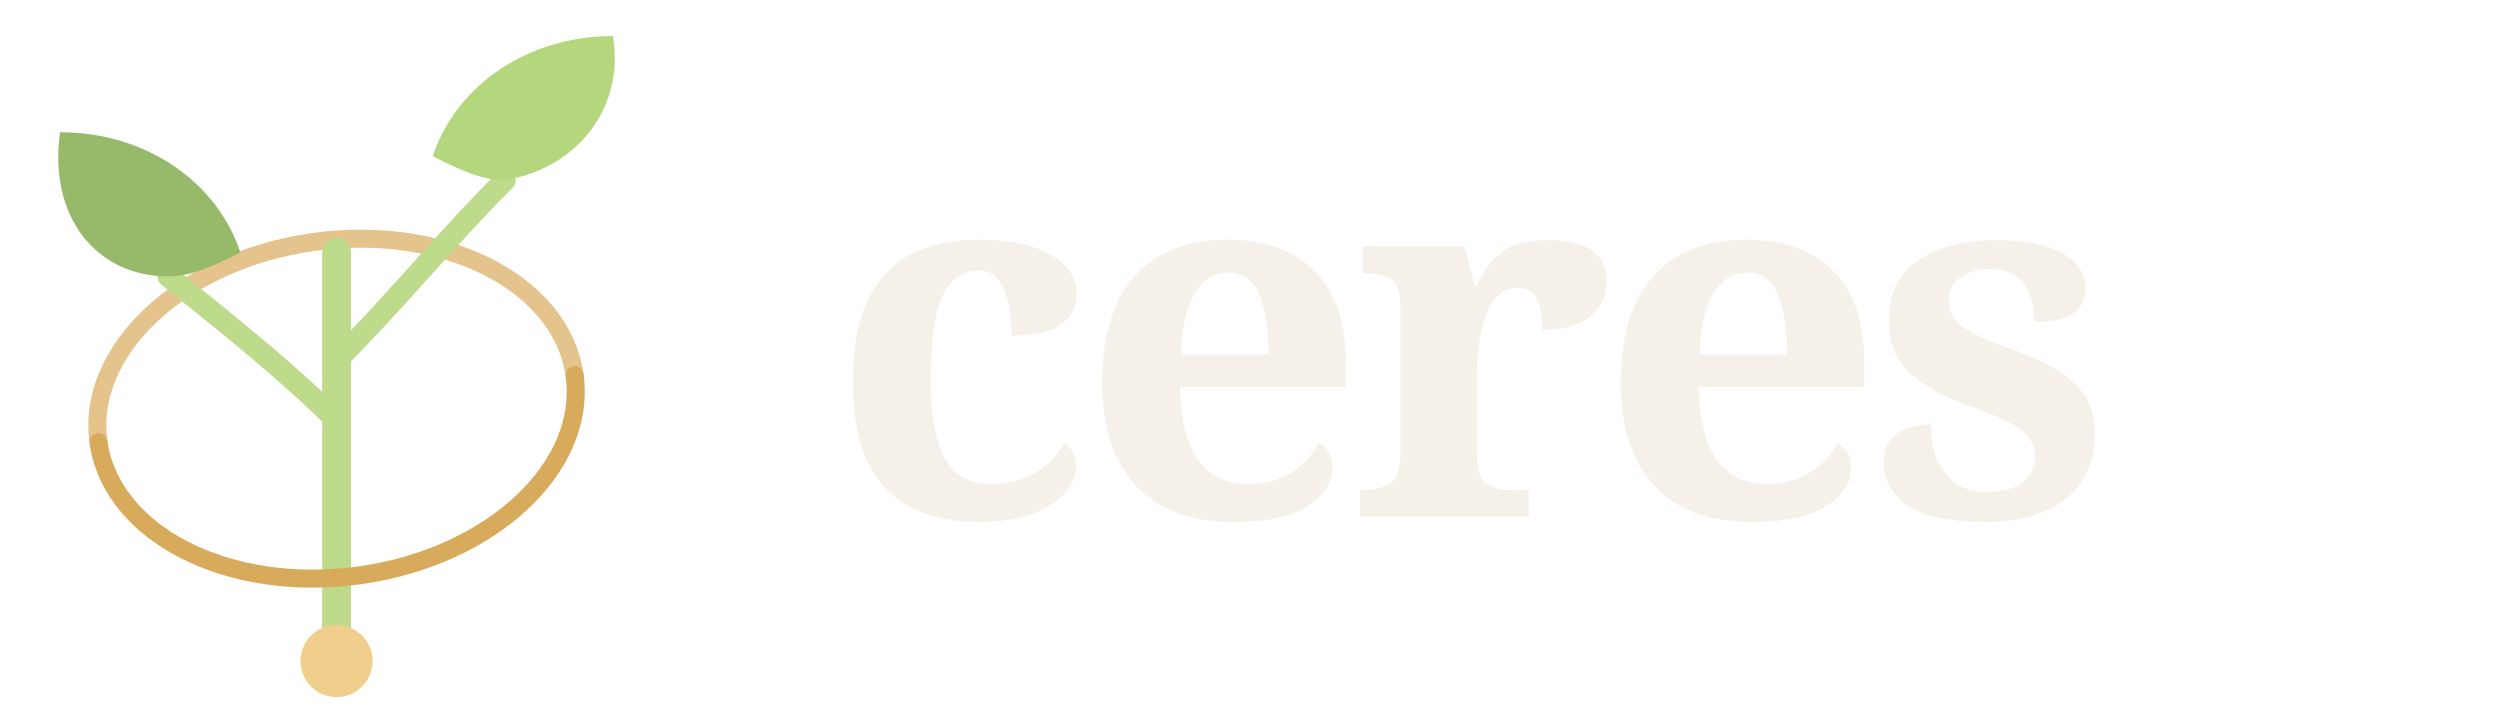
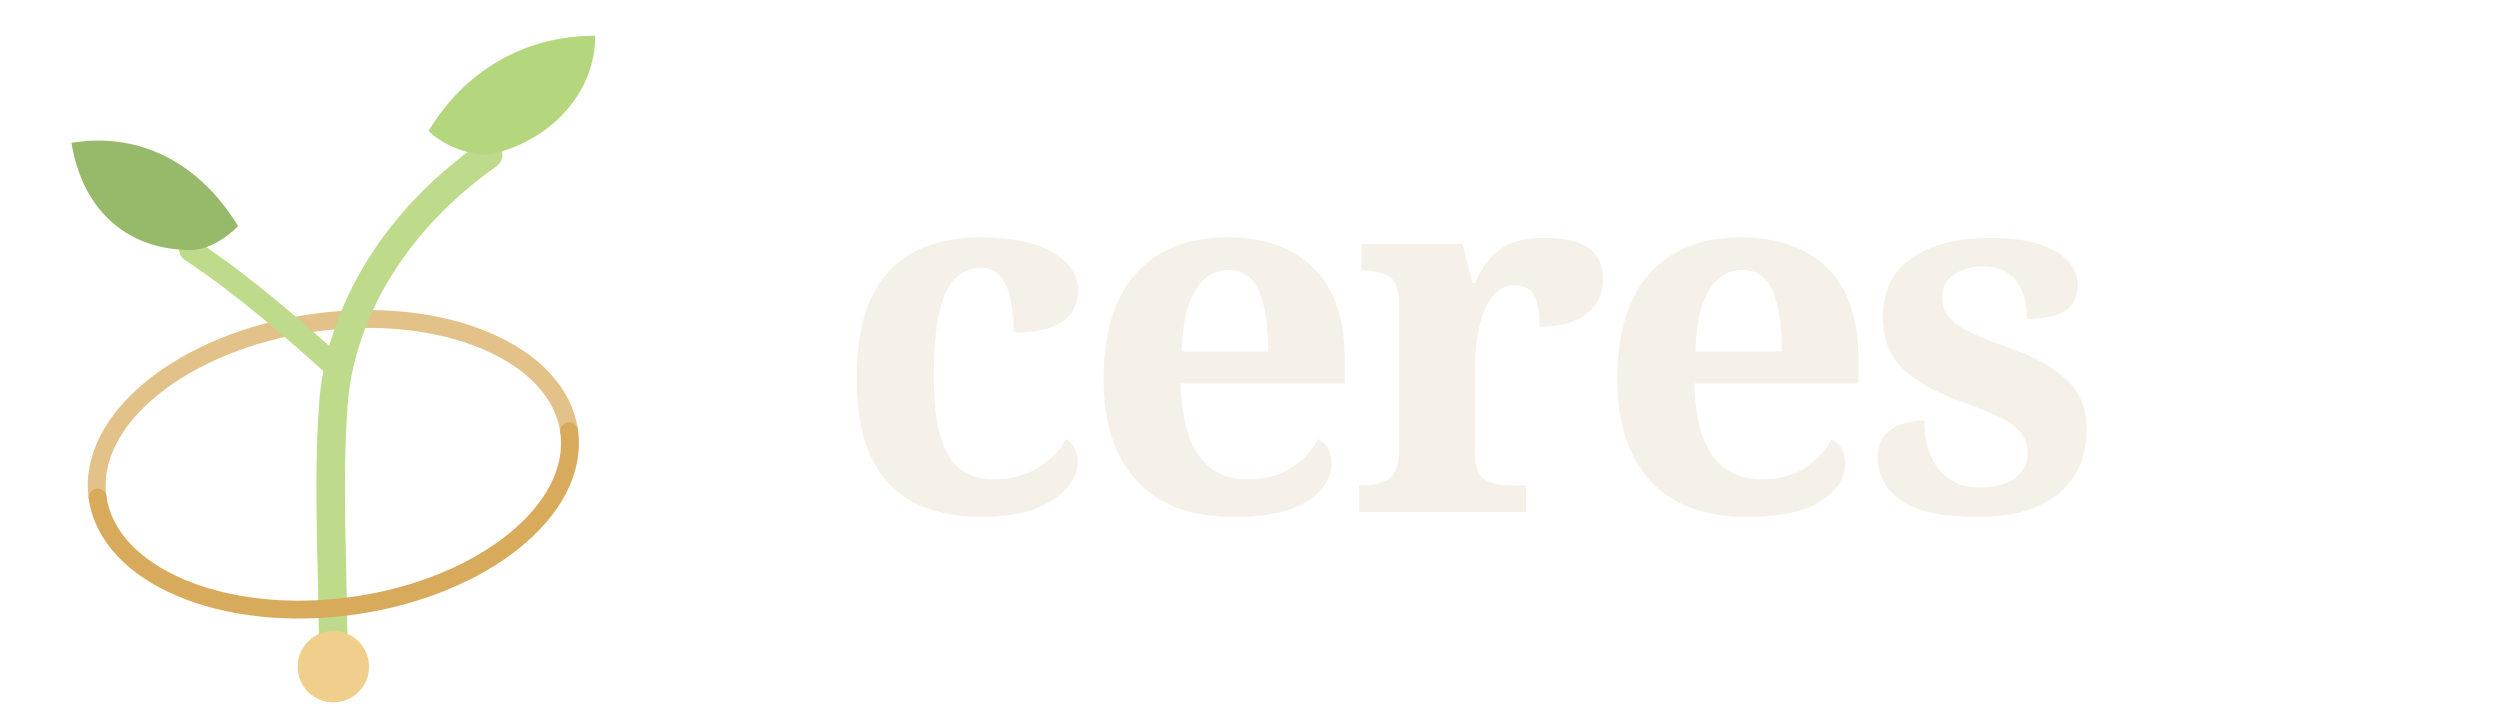
- <svg xmlns="http://www.w3.org/2000/svg" viewBox="0 0 208 60" role="img" aria-labelledby="title desc">
-   <path d="M8 34A20 14 0 0 1 48 34" transform="rotate(-8 28 34)" fill="none" stroke="#d8aa5c" stroke-width="1.5" stroke-linecap="round" opacity=".7" />
-   <path d="M28 55C28 44 28 33 28 21" fill="none" stroke="#bedb8b" stroke-width="2.4" stroke-linecap="round" />
-   <path d="M28 35C24 31 19 27 14 23M28 30C33 25 37 20 42 15" fill="none" stroke="#bedb8b" stroke-width="1.8" stroke-linecap="round" stroke-linejoin="round" />
-   <path d="M14 23C8 23 4 18 5 11C12 11 18 15 20 21C18 22 16 23 14 23Z" fill="#96ba69" />
-   <path d="M42 15C48 14 52 9 51 3C44 3 38 7 36 13C38 14 40 15 42 15Z" fill="#b4d77e" />
-   <path d="M48 34A20 14 0 0 1 8 34" transform="rotate(-8 28 34)" fill="none" stroke="#d8aa5c" stroke-width="1.5" stroke-linecap="round" />
-   <circle cx="28" cy="55" r="3" fill="#f0cf8c" />
-   <text x="69" y="43" fill="#f5f1e8" font-family="Newsreader, Georgia, serif" font-size="42" font-weight="600" letter-spacing="-1.4">ceres</text>
+ <svg xmlns="http://www.w3.org/2000/svg" viewBox="0 0 210 60" role="img" aria-labelledby="title desc">
+   <path d="M8 39A20 12 0 0 1 48 39" transform="rotate(-8 28 39)" fill="none" stroke="#d8aa5c" stroke-width="1.5" stroke-linecap="round" opacity=".72" />
+   <path d="M28 56C28 48 27.5 41 28 34C28.5 27 32.5 19 41 13" fill="none" stroke="#bedb8b" stroke-width="2.4" stroke-linecap="round" />
+   <path d="M28.4 31C24.5 27.5 20.5 24 16 21" fill="none" stroke="#bedb8b" stroke-width="1.9" stroke-linecap="round" stroke-linejoin="round" />
+   <path d="M16 21C11 21 7 18 6 12C12 11 17 14 20 19C19 20 17.5 21 16 21Z" fill="#96ba69" />
+   <path d="M41 13C46 12 50 8 50 3C44 3 39 6 36 11C37 12 39 13 41 13Z" fill="#b4d77e" />
+   <path d="M48 39A20 12 0 0 1 8 39" transform="rotate(-8 28 39)" fill="none" stroke="#d8aa5c" stroke-width="1.5" stroke-linecap="round" />
+   <circle cx="28" cy="56" r="3" fill="#f0cf8c" />
+   <text x="70" y="43" fill="#f5f1e8" font-family="Newsreader, Georgia, serif" font-size="42" font-weight="600" letter-spacing="-1.4">ceres</text>
</svg>
